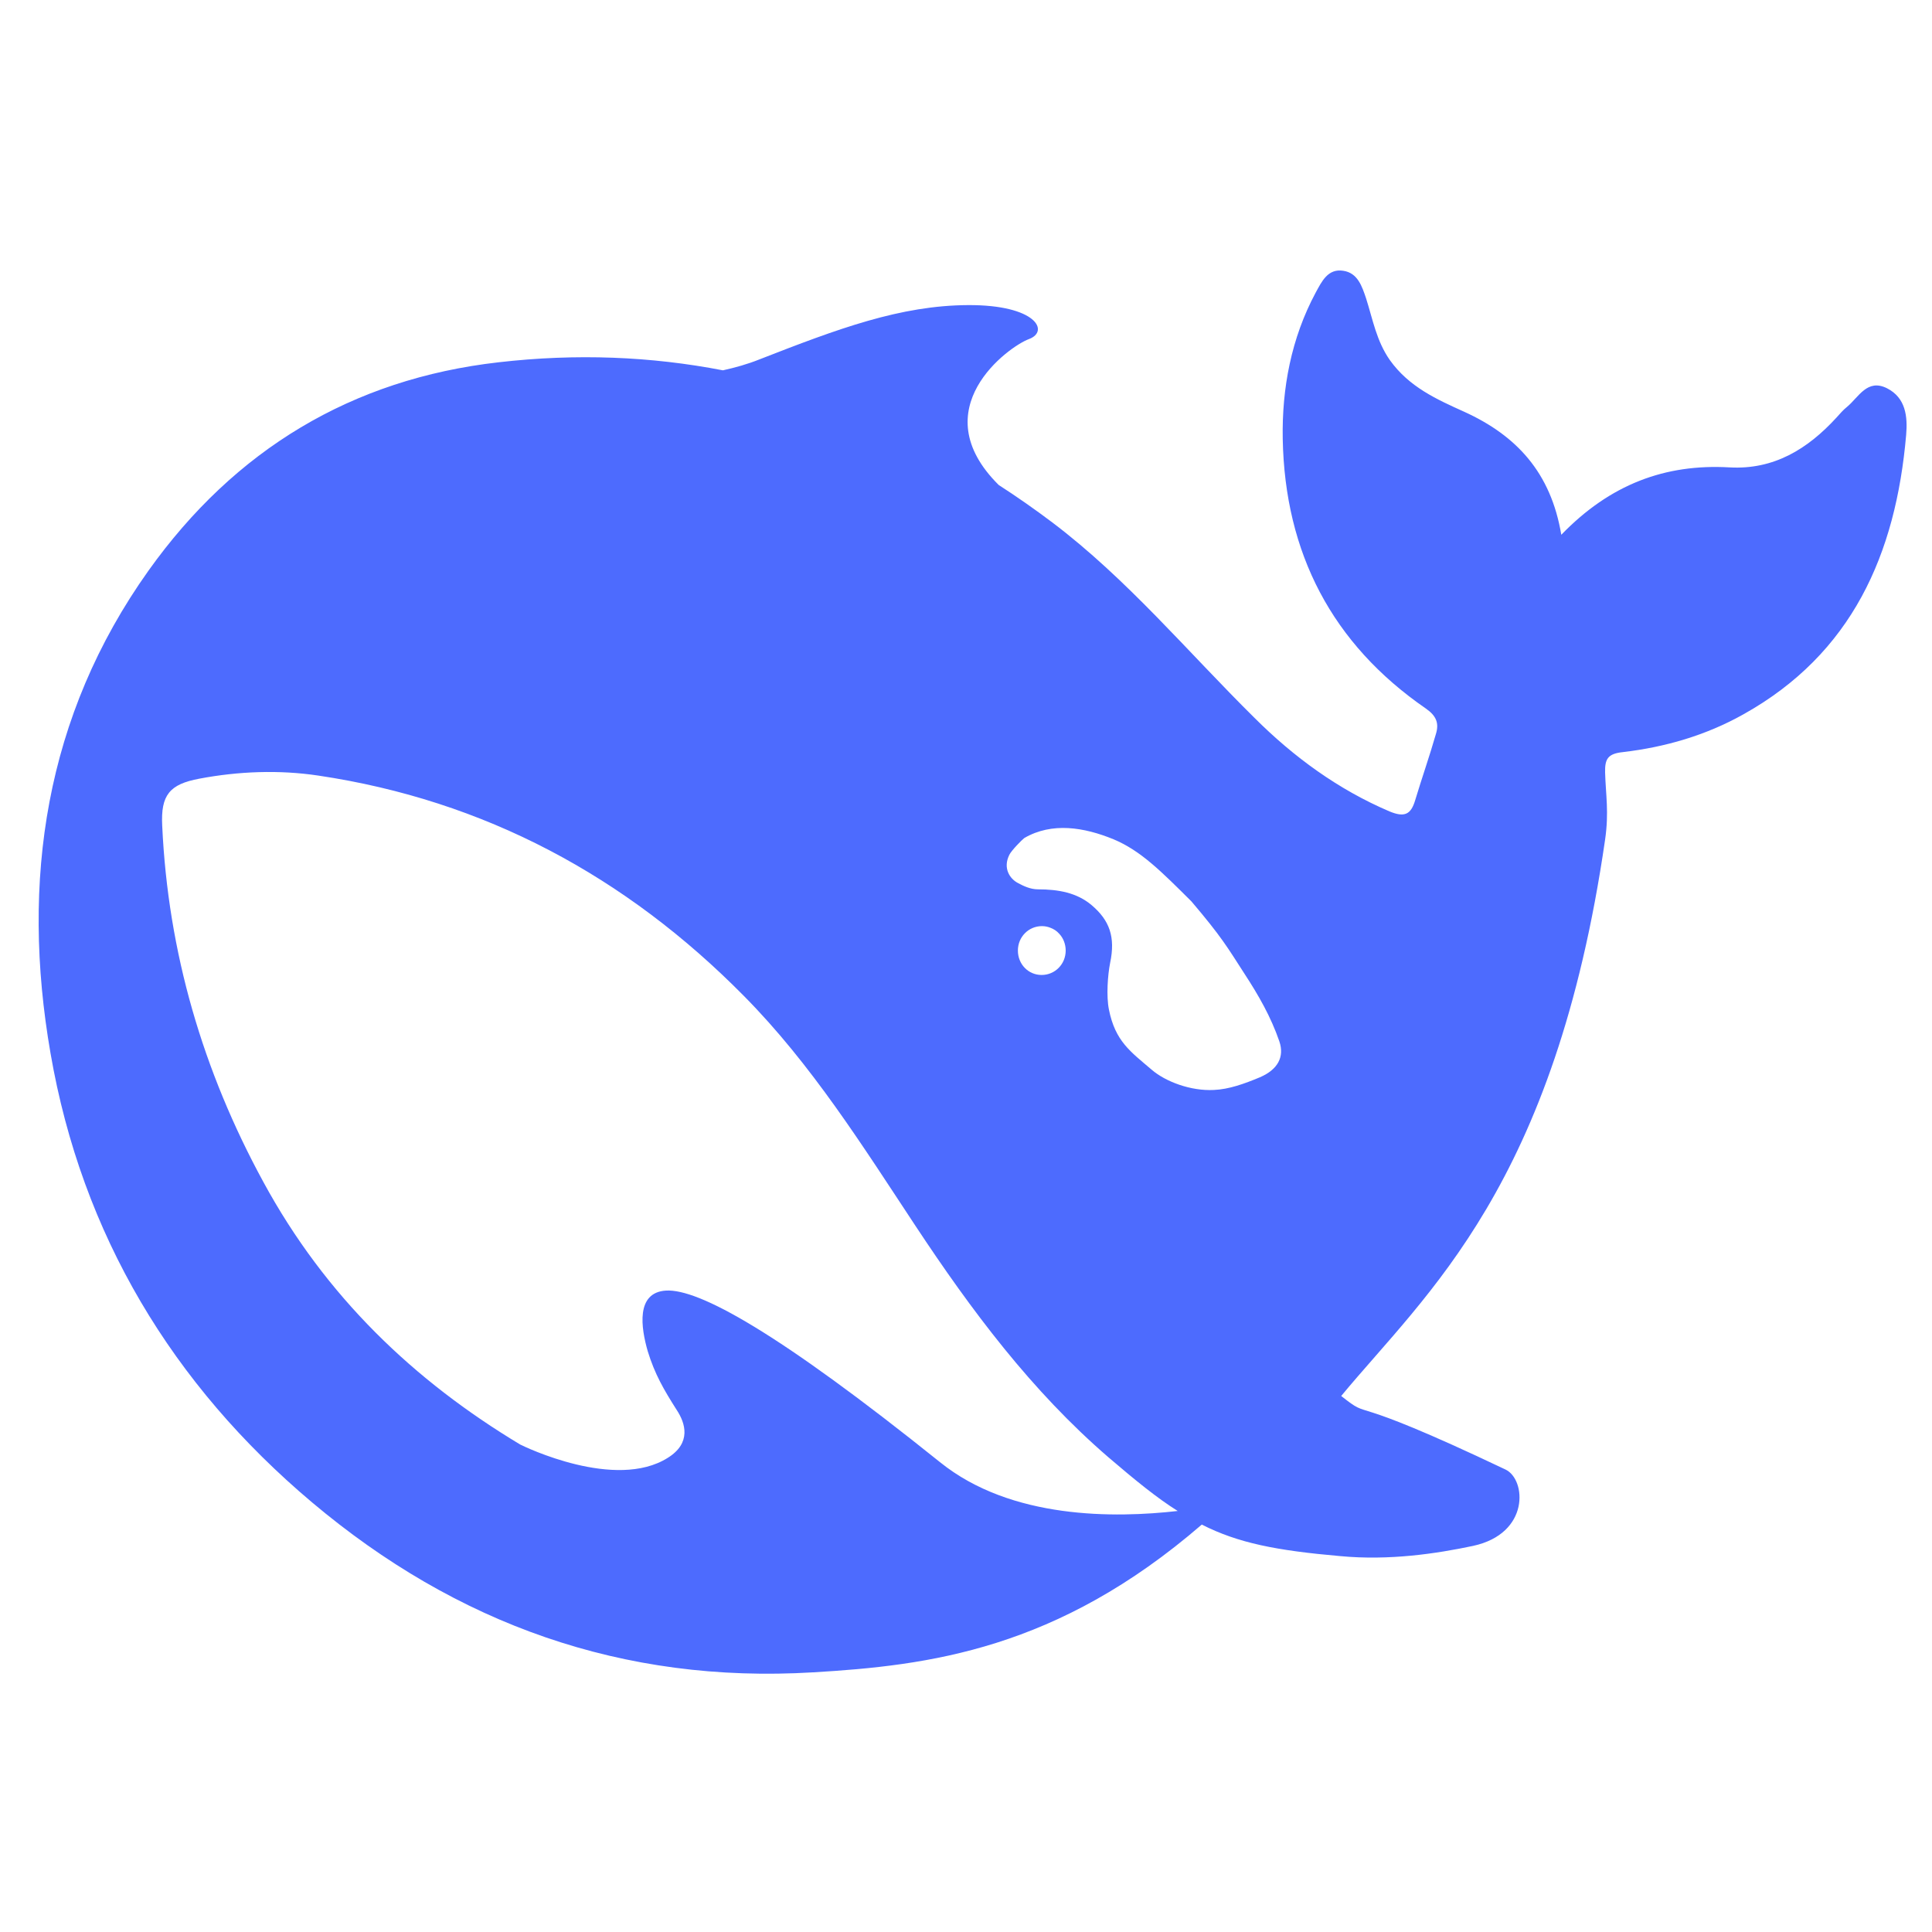
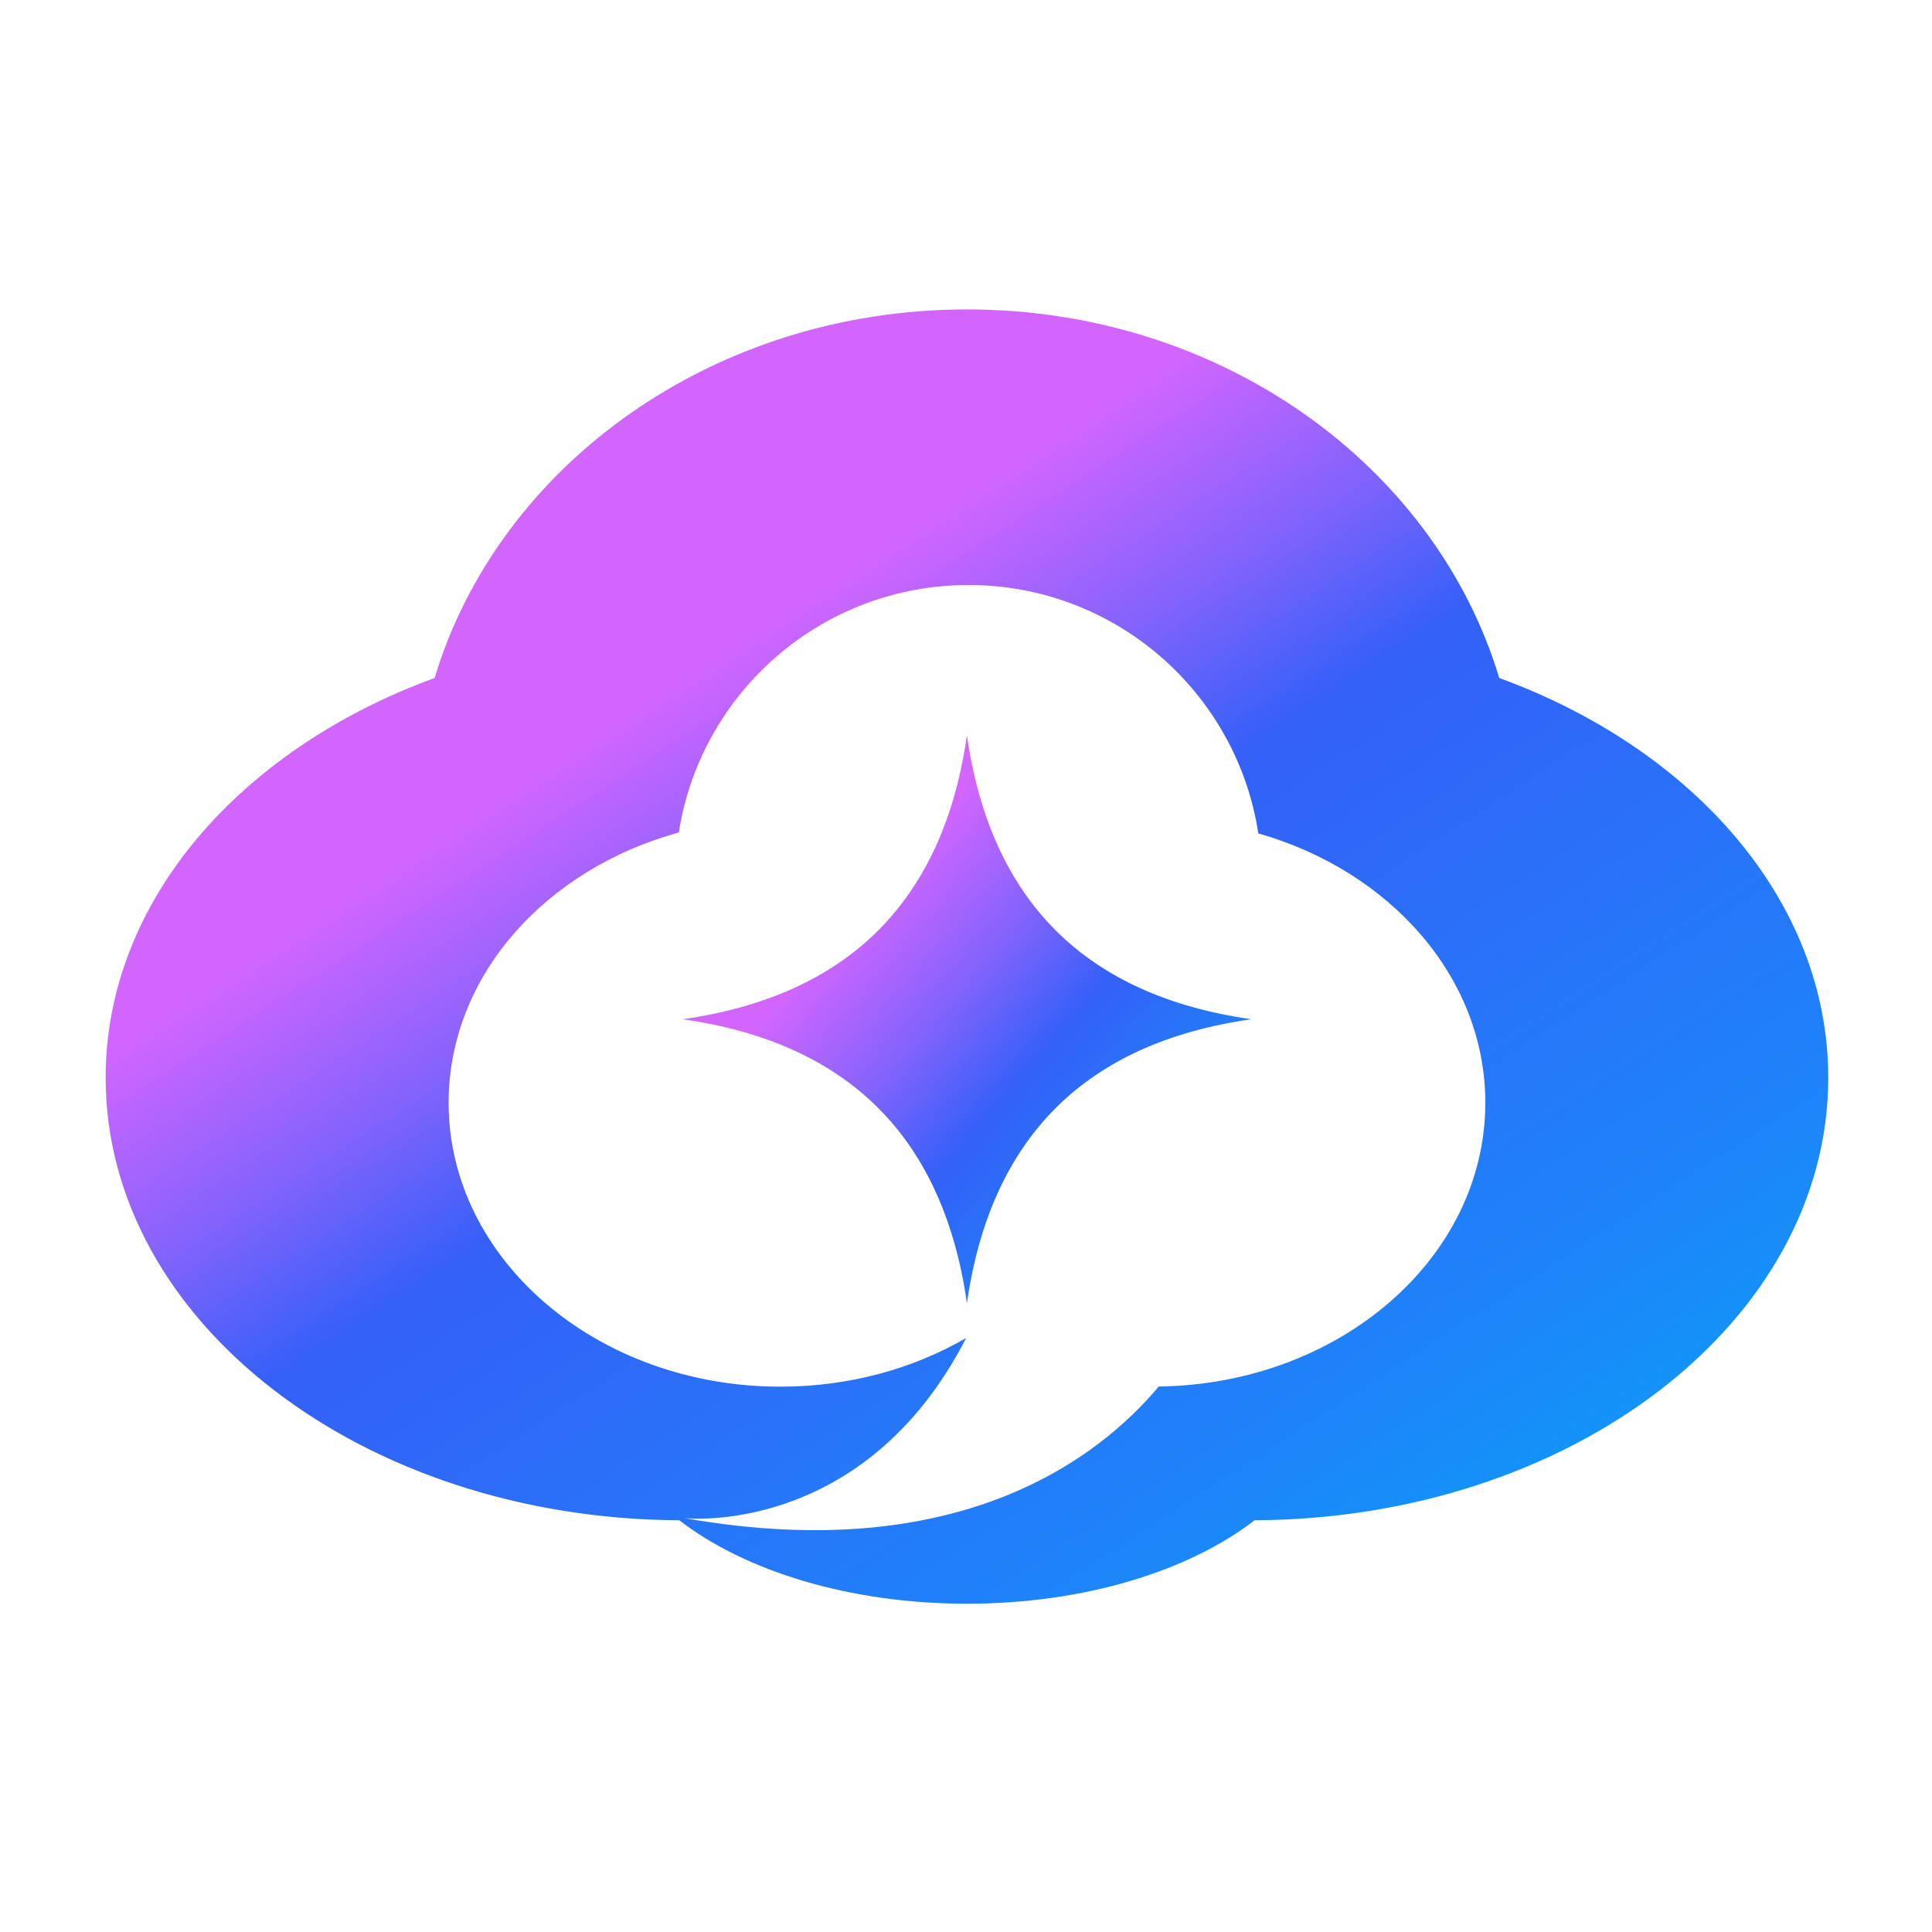
<svg xmlns="http://www.w3.org/2000/svg" width="50" height="50" viewBox="0 0 50 50" fill="none">
-   <path d="M48.835 10.048C48.323 9.792 48.102 10.28 47.803 10.528C47.701 10.608 47.614 10.712 47.527 10.808C46.779 11.624 45.905 12.16 44.762 12.096C43.092 12 41.666 12.536 40.406 13.84C40.138 12.232 39.248 11.272 37.893 10.656C37.184 10.336 36.467 10.016 35.97 9.32C35.623 8.824 35.529 8.272 35.356 7.728C35.246 7.4 35.135 7.064 34.765 7.008C34.363 6.944 34.206 7.288 34.048 7.576C33.418 8.752 33.173 10.048 33.197 11.36C33.252 14.312 34.474 16.664 36.9 18.336C37.176 18.528 37.247 18.72 37.16 19C36.995 19.576 36.797 20.136 36.624 20.712C36.514 21.08 36.349 21.16 35.962 21C34.631 20.432 33.481 19.592 32.464 18.576C30.739 16.872 29.179 14.992 27.233 13.52C26.776 13.176 26.319 12.856 25.847 12.552C23.862 10.584 26.107 8.968 26.627 8.776C27.17 8.576 26.816 7.888 25.059 7.896C23.302 7.904 21.695 8.504 19.647 9.304C19.348 9.424 19.032 9.512 18.709 9.584C16.85 9.224 14.92 9.144 12.903 9.376C9.106 9.808 6.073 11.64 3.843 14.768C1.165 18.528 0.534 22.8 1.307 27.256C2.118 31.952 4.466 35.84 8.074 38.88C11.816 42.032 16.125 43.576 21.041 43.28C24.027 43.104 27.352 42.696 31.102 39.456C32.047 39.936 33.04 40.128 34.686 40.272C35.955 40.392 37.176 40.208 38.121 40.008C39.602 39.688 39.499 38.288 38.964 38.032C34.623 35.968 35.576 36.808 34.71 36.128C36.916 33.464 40.24 30.696 41.54 21.728C41.643 21.016 41.556 20.568 41.54 19.992C41.532 19.64 41.611 19.504 42.005 19.464C43.092 19.336 44.148 19.032 45.117 18.488C47.929 16.92 49.064 14.344 49.331 11.256C49.371 10.784 49.324 10.296 48.835 10.048ZM24.326 37.84C20.12 34.464 18.079 33.352 17.236 33.4C16.448 33.448 16.59 34.368 16.763 34.968C16.944 35.56 17.181 35.968 17.512 36.488C17.74 36.832 17.898 37.344 17.283 37.728C15.928 38.584 13.573 37.44 13.462 37.384C10.721 35.736 8.428 33.56 6.813 30.584C5.253 27.72 4.348 24.648 4.198 21.368C4.158 20.576 4.387 20.296 5.159 20.152C6.175 19.96 7.223 19.92 8.239 20.072C12.533 20.712 16.189 22.672 19.253 25.776C21.002 27.544 22.325 29.656 23.689 31.72C25.138 33.912 26.698 36 28.683 37.712C29.384 38.312 29.943 38.768 30.479 39.104C28.864 39.288 26.17 39.328 24.326 37.84ZM26.343 24.6C26.343 24.248 26.619 23.968 26.966 23.968C27.044 23.968 27.115 23.984 27.178 24.008C27.265 24.04 27.344 24.088 27.407 24.16C27.517 24.272 27.58 24.432 27.58 24.6C27.58 24.952 27.304 25.232 26.957 25.232C26.611 25.232 26.343 24.952 26.343 24.6ZM32.606 27.88C32.205 28.048 31.803 28.192 31.416 28.208C30.818 28.24 30.164 27.992 29.81 27.688C29.258 27.216 28.864 26.952 28.699 26.128C28.628 25.776 28.668 25.232 28.73 24.92C28.872 24.248 28.714 23.816 28.25 23.424C27.872 23.104 27.391 23.016 26.863 23.016C26.666 23.016 26.485 22.928 26.351 22.856C26.13 22.744 25.949 22.464 26.123 22.12C26.178 22.008 26.446 21.736 26.509 21.688C27.226 21.272 28.053 21.408 28.817 21.72C29.526 22.016 30.061 22.56 30.834 23.328C31.622 24.256 31.763 24.512 32.212 25.208C32.567 25.752 32.89 26.312 33.11 26.952C33.245 27.352 33.071 27.68 32.606 27.88Z" fill="#4D6BFE" fill-rule="nonzero" />
+   <path d="M25.024 8.008C31.605 8.008 37.144 12.049 38.8 17.546C43.834 19.387 47.314 23.327 47.315 27.891C47.315 34.195 40.676 39.309 32.469 39.344C30.771 40.655 28.068 41.504 25.024 41.504C21.98 41.504 19.277 40.656 17.579 39.344C9.373 39.308 2.734 34.195 2.734 27.891C2.735 23.327 6.214 19.387 11.248 17.546C12.904 12.049 18.444 8.008 25.024 8.008ZM25.064 15.14C21.274 15.14 18.133 17.916 17.568 21.544C14.112 22.494 11.611 25.266 11.61 28.539C11.61 32.597 15.454 35.887 20.196 35.887C21.978 35.887 23.632 35.422 25.004 34.627C22.353 39.794 17.721 39.29 17.721 39.29C24.883 40.553 28.49 37.674 29.988 35.883C34.668 35.821 38.44 32.558 38.44 28.539C38.439 25.293 35.977 22.54 32.565 21.568C32.01 17.929 28.864 15.14 25.064 15.14Z" fill="url(#paint0_linear_1_3)" />
+   <path fill-rule="evenodd" clip-rule="evenodd" d="M22.726 24.081C23.951 22.856 24.718 21.173 25.024 19.03C25.331 21.173 26.098 22.856 27.324 24.082C28.55 25.306 30.236 26.071 32.382 26.378C30.236 26.684 28.55 27.449 27.323 28.674C26.098 29.899 25.331 31.582 25.024 33.725C24.718 31.582 23.951 29.899 22.725 28.673C21.499 27.449 19.813 26.684 17.667 26.378C19.813 26.071 21.499 25.306 22.726 24.081V24.081Z" fill="url(#paint1_linear_1_3)" />
+   <defs>
+     <linearGradient id="paint0_linear_1_3" x1="66.612" y1="27.031" x2="39.854" y2="-14.134" gradientUnits="userSpaceOnUse">
+       <stop stop-color="#07A5F9" />
+       <stop offset="0.2" stop-color="#1E83F9" />
+       <stop offset="0.512" stop-color="#3460F8" />
+       <stop offset="0.601" stop-color="#8463FC" />
+       <stop offset="0.706" stop-color="#D365FF" />
+       <stop offset="1" stop-color="#D365FF" />
+     </linearGradient>
+     <linearGradient id="paint1_linear_1_3" x1="38.761" y1="25.436" x2="24.083" y2="12.627" gradientUnits="userSpaceOnUse">
+       <stop stop-color="#07A5F9" />
+       <stop offset="0.392" stop-color="#3460F8" />
+       <stop offset="0.536" stop-color="#8463FC" />
+       <stop offset="0.706" stop-color="#D365FF" />
+       <stop offset="1" stop-color="#D365FF" />
+     </linearGradient>
+   </defs>
</svg>
